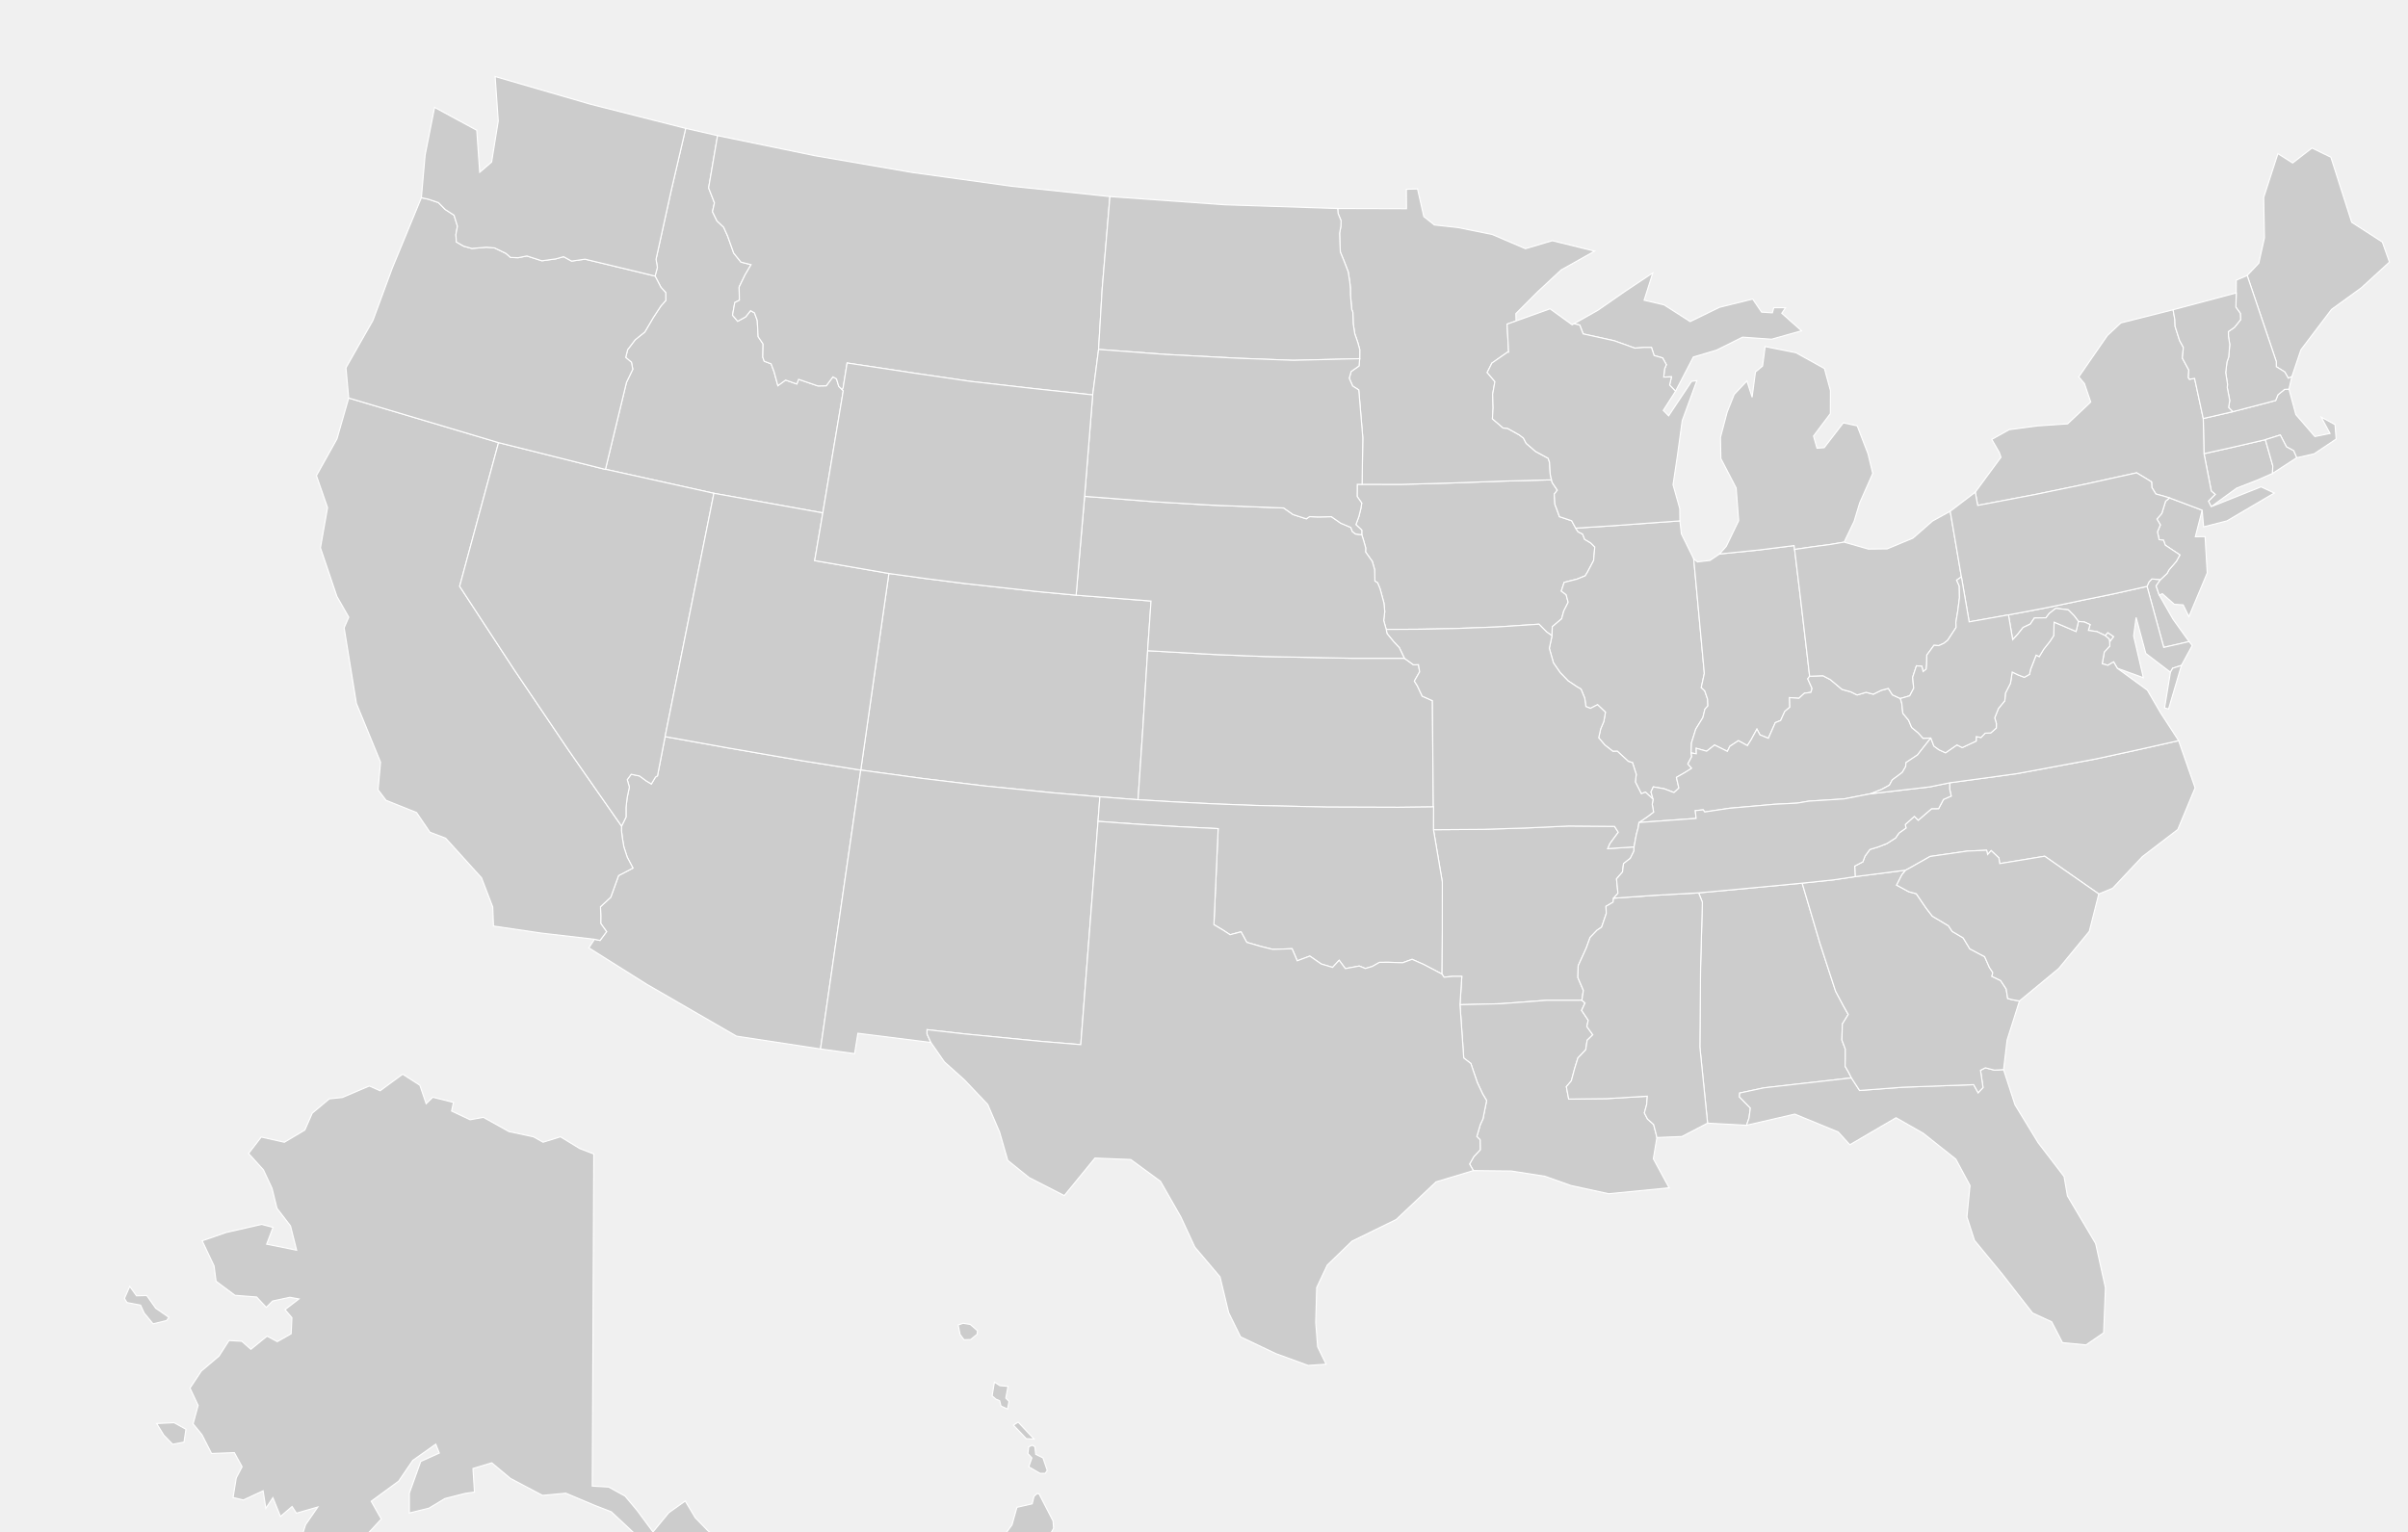
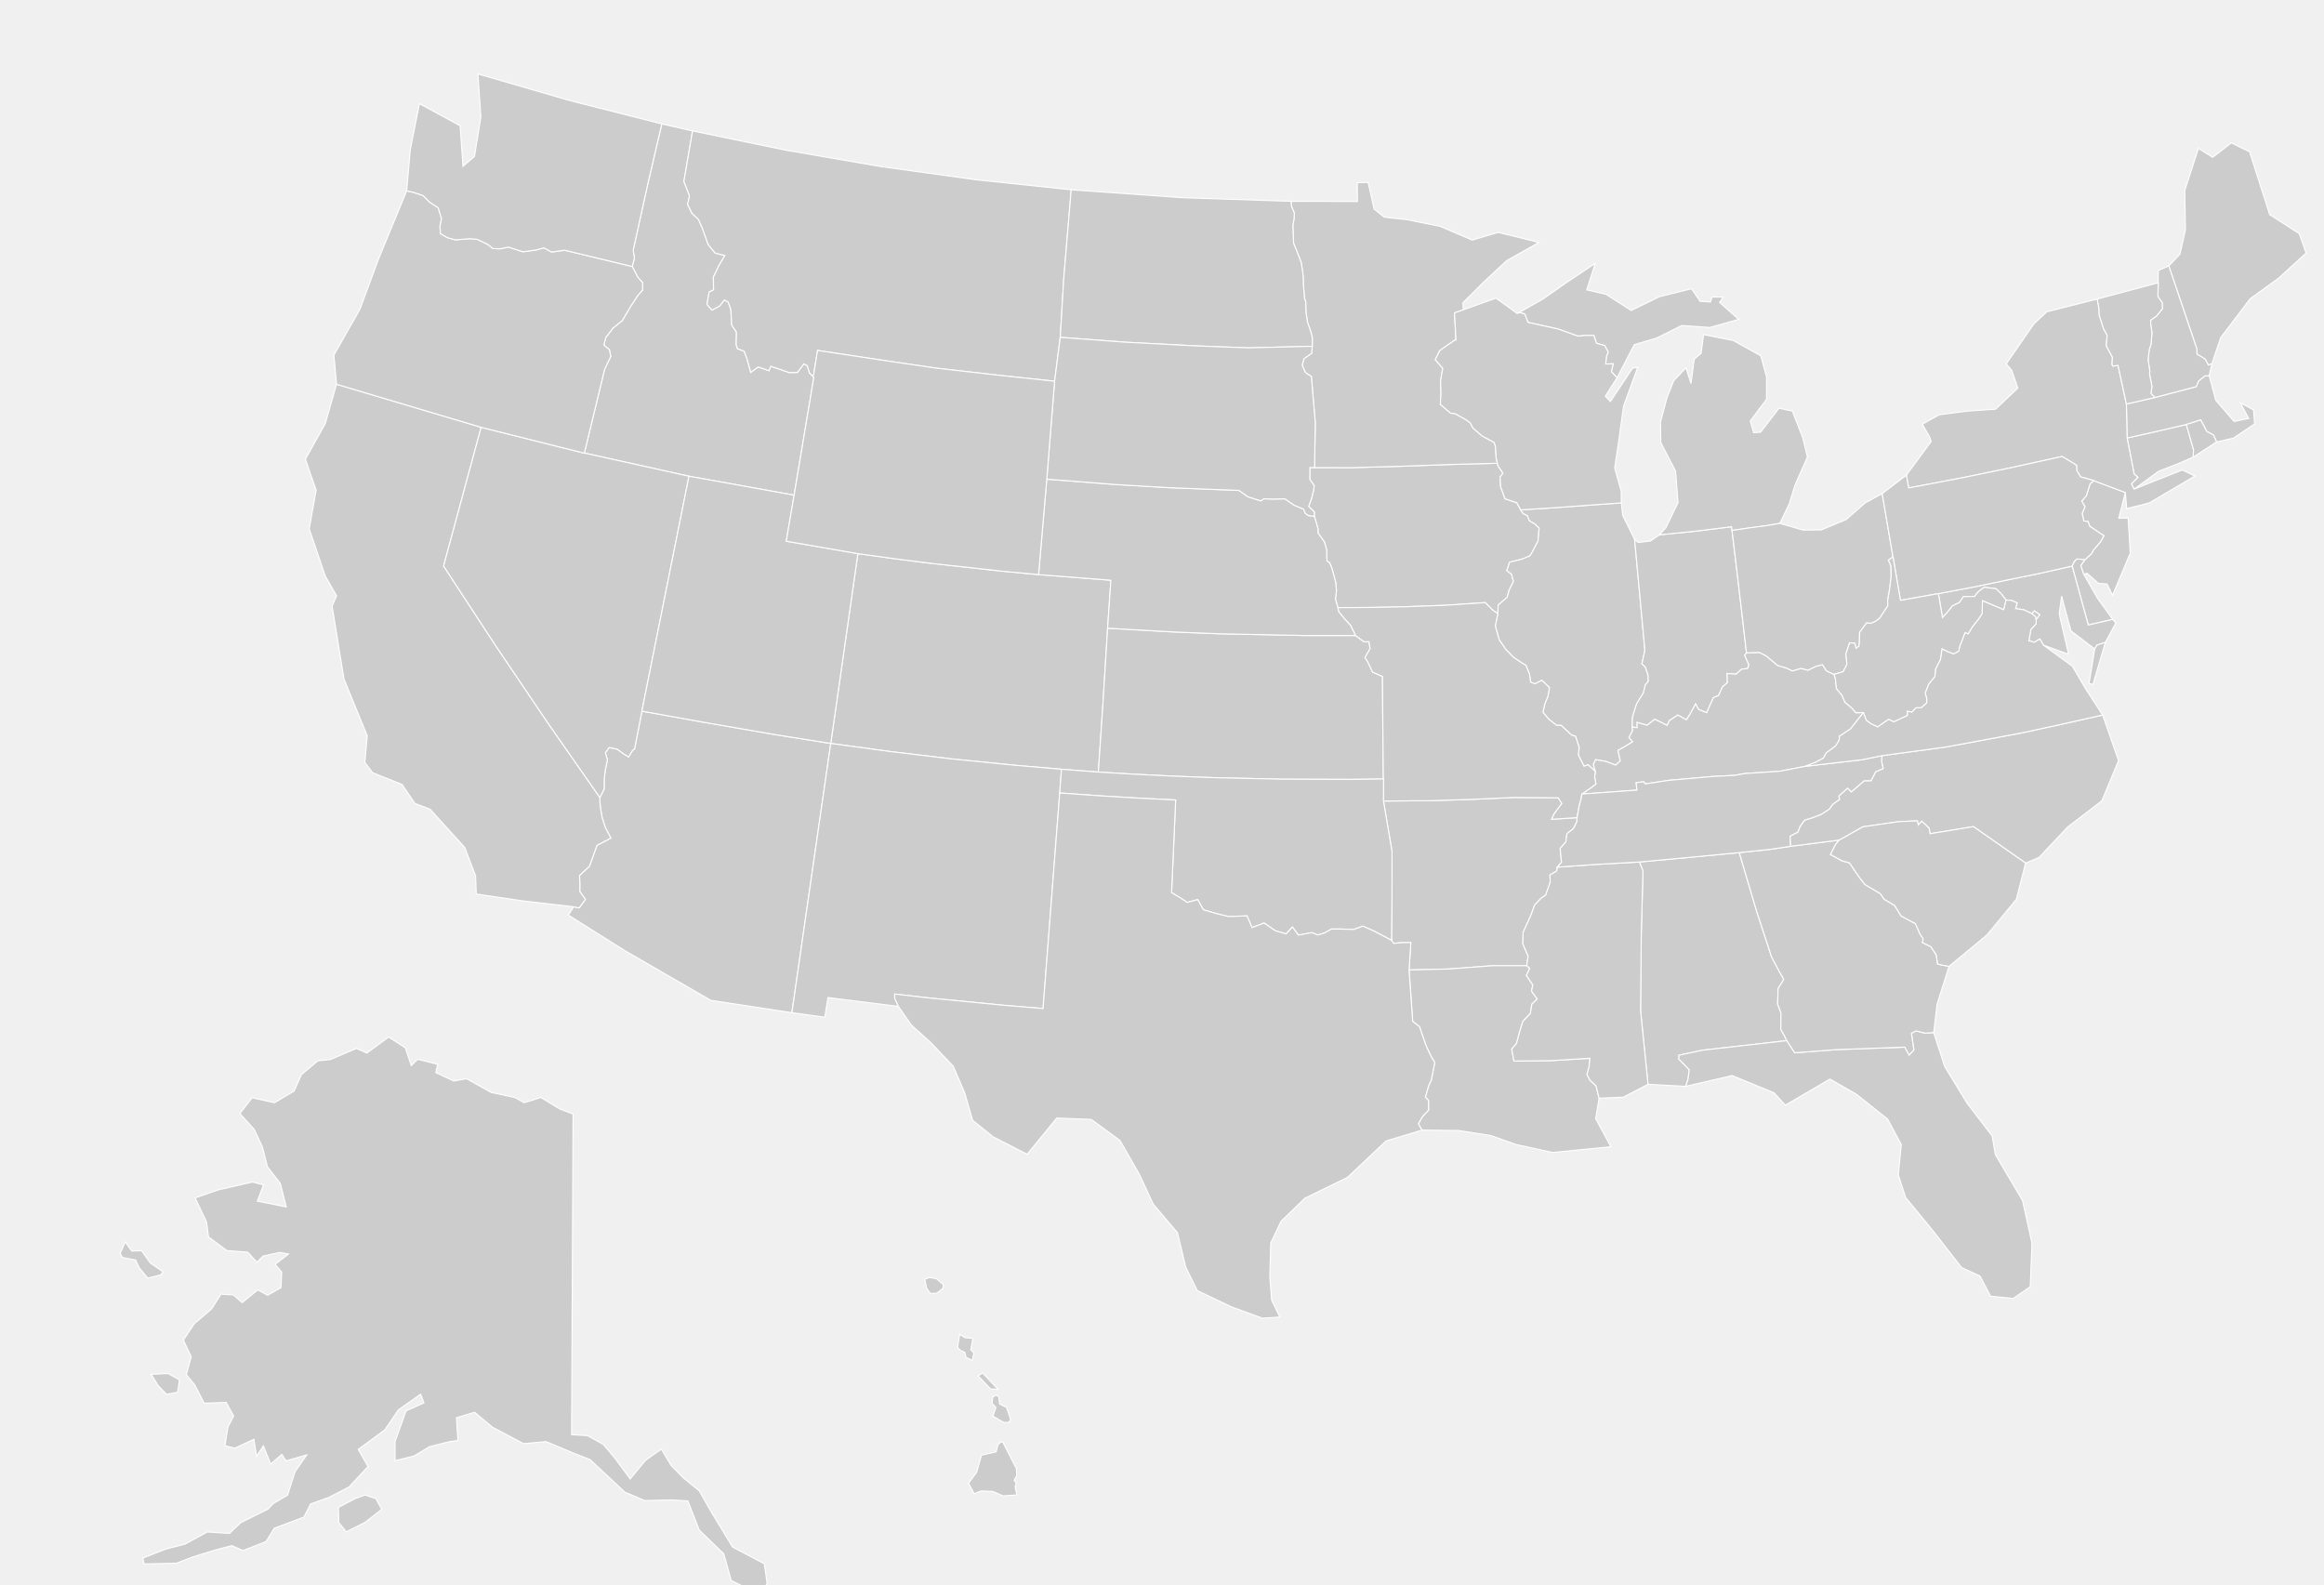
- <svg xmlns="http://www.w3.org/2000/svg" version="1.1" viewBox="0 0 1100 700">
+ <svg xmlns="http://www.w3.org/2000/svg" version="1.1" viewBox="0 0 1100 750">
  <defs>
    <style type="text/css">
			.land
			{
				fill: #CCCCCC;
				fill-opacity: 1;
				stroke:white;
				stroke-opacity: 1;
				stroke-width:0.5;
			}
		</style>
  </defs>
  <g>
    <path id="US-AK" title="Alaska" class="land" d="M191.8,495.91l2.87,8.43l3.02,-2.96l9.45,2.36l-0.85,3.93l8.45,3.99l6.07,-1.1l11.73,6.53l11.14,2.37l4.41,2.47l7.93,-2.48l8.81,5.39l6.42,2.46l0,0l-0.29,61.92l-0.41,89.84l7.5,0.44l7.5,4.15l5.52,6.58l7.22,9.78l7.24,-8.8l7.5,-5.33l4.57,7.63l5.67,5.86l7.72,6.27l5.88,10.36l9.87,16.24l15.03,7.91l1.32,9.26l-3.88,7.62l-5.24,-5.02l-7.87,-3.96l-3.56,-12.68l-11.56,-11.14l-5.39,-13.83l-7.71,-0.46l-12.67,0.3l-9.46,-4l-16.5,-15.44l-7.41,-2.87l-13.37,-5.62l-10.64,1l-14.65,-7.75l-8.54,-7.13l-8.59,2.6l0.69,10.76l-4.31,0.62l-9.17,2.34l-7.32,4.4l-8.95,2.21v-9.05l5.22,-14.52l8.47,-3.82l-1.62,-4.08l-10.5,7.43l-6.45,9.48L169.57,686l4.61,8.12l-8.97,9.68l-9.49,4.89l-8.73,3.17l-3.13,6.19l-14.01,5.24l-3.92,6.35l-10.87,4.25l-5.39,-2.33l-8.57,2.31l-9.52,2.92l-8.06,3.09l-15.29,0.34l-0.64,-2.74l10.79,-4.25l9.15,-2.37l10.61,-5.76l10.46,0.68l5.31,-5.08l12.97,-6.42l2.37,-2.58l6.88,-4.06l3.48,-10.97l5.58,-8.06l-9.78,2.83l-1.99,-3.05l-5.29,4.55l-3.47,-8.58l-3.22,4.87l-1.26,-8.01l-9,4.19l-4.71,-1.12l1.45,-8.95l2.67,-5.11l-3.54,-6.46l-10.41,0.39l-4.4,-8.61l-4.04,-4.93l2.31,-8.42l-3.72,-7.91l5.2,-7.81l8.05,-6.82l4.58,-7.12l5.87,0.36l4.11,3.66l7.39,-6.02l4.68,2.52l6.33,-3.59l0.34,-7.37l-3.13,-3.67l6.35,-4.88l-4.14,-0.76l-7.89,1.7l-2.89,2.92l-4.41,-4.75l-9.88,-0.77l-8.65,-6.44l-0.92,-7.01l-5.42,-11.46l10.92,-3.79l16.26,-3.71l5.19,1.37l-2.92,7.67l13.69,2.75l-2.8,-11.1l-6.17,-8.03l-2.27,-9.16l-3.95,-8.45l-6.76,-7.45l5.78,-7.51l10.57,2.37l9.34,-5.56l3.41,-7.73l7.78,-6.53l5.97,-0.64l12.31,-5.24l4.93,2.18l10.31,-7.58L191.8,495.91zM59.27,587.82l3.09,4.29l4.68,-0.11l4.08,5.78l6.04,4.18l-1.08,1.46l-6.17,1.5l-4.07,-4.97l-1.64,-3.58l-6.21,-1.19l-1.13,-1.88L59.27,587.82zM84.05,658.96l-5.19,0.99l-4.04,-4.16l-3.25,-5.32l7.96,-0.37l5.42,3L84.05,658.96zM172.79,720.54l-8.89,4.49l-3.56,-4.44l-0.17,-7.13l8.04,-4.19l4.56,-1.67l5.13,1.72l2.78,5.07L172.79,720.54z" />
    <path id="US-AL" title="Alabama" class="land" d="M823.25,403.55L831.37,431.02L838.53,452.95L842.13,459.7L844.3,463.54L841.61,467.9L841.4,475.24L842.96,479.38L842.96,483.45L842.88,487.23L844.46,489.98L845.75,492.54L805.82,497.08L794.73,499.45L794.58,501.21L799.58,506.33L798.97,510.92L797.83,514.18L780.04,513.21L776.52,478.48L776.84,441.91L777.66,412.26L775.95,407.99L799.35,405.82z" />
    <path id="US-AR" title="Arkansas" class="land" d="M746.45,386.99L746.39,388.88L744.74,392.2L741.65,394.62L741.19,398.42L738.45,401.59L739.1,408.17L737.11,410.42L736.87,412.24L733.64,414.14L733.77,417.43L731.63,423.65L729.53,425.07L726.38,428.35L724.64,433.14L720.94,441.29L720.79,446.7L723.3,452.55L722.62,457.07L706.39,457.09L685.47,458.65L666.94,459.1L667.77,446.16L663.36,446.16L659.67,446.53L658.64,445.06L658.85,425.16L658.87,403.06L654.82,379.13L677.08,378.97L697.32,378.33L716.63,377.44L737.54,377.61L739.25,380.31L737.34,382.88L735.44,385.46L734.45,387.78z" />
    <path id="US-AZ" title="Arizona" class="land" d="M393.21,351.89L374.82,479.32L336.43,473.46L295.45,449.76L268.97,433.11L271.6,429.19L274.1,429.74L277.1,425.71L274.42,421.95L274.45,418.47L274.3,414.34L279,409.98L282.58,400.09L289.13,396.66L286.51,391.67L284.99,386.99L284.28,382.78L283.9,379.56L283.94,377.49L285.97,373.36L285.98,368.82L286.5,364.43L287.5,359.65L286.52,356.27L288.33,353.79L292.12,354.57L295.26,356.86L297.54,358.24L299.42,355.09L300.35,354.51L303.82,336.59L332.7,341.78L367.14,347.74z" />
    <path id="US-CA" title="California" class="land" d="M227.74,202.25L209.97,267.9L234.88,306L259.69,342.73L283.94,377.49L283.9,379.56L284.28,382.78L284.99,386.99L286.51,391.67L289.13,396.66L282.58,400.09L279,409.98L274.3,414.34L274.45,418.47L274.42,421.95L277.1,425.71L274.1,429.74L271.6,429.19L247.2,426.36L225.43,423.15L225.09,414.45L219.96,401.1L203.57,383L196.4,380.28L190.28,371.27L176.35,365.7L172.7,360.88L173.84,348.28L162.81,321.41L157.2,286.87L159.32,282.02L153.91,272.55L146.38,250.33L149.63,231.97L144.55,217.34L153.92,200.58L159.29,181.87z" />
    <path id="US-CO" title="Colorado" class="land" d="M524.26,297.34L522.11,332.21L519.88,365.43L502.43,364.1L480.73,362.25L449.96,359.16L421.42,355.72L393.21,351.89L406.05,262.04L423.12,264.4L440.2,266.58L474.43,270.36L491.58,271.97L525.81,274.63L524.3,296.61z" />
    <path id="US-CT" title="Connecticut" class="land" d="M1034.84,200.91L1038.24,212.85L1038.11,216.33L1031.11,219.4L1021.77,223.02L1010.11,231.52L1008.84,228.98L1011.92,225.92L1010.14,224.38L1006.81,207.31L1019.47,204.48z" />
    <path id="US-DC" title="Washington, DC" class="land" d="M963.72,293.35L963.53,292.03L961.68,290.43L962.86,289.07L965.55,290.9z" />
    <path id="US-DE" title="Delaware" class="land" d="M986.93,264.85L984.93,267.74L986.35,271.89L992.67,282.97L1000,293.17L988.42,295.83L980.78,267.93L981.69,265.89L983,264.55z" />
    <path id="US-FL" title="Florida" class="land" d="M915.25,488.75L920.47,504.83L931.05,522.16L942.9,537.63L944.43,546.48L957.31,568.23L961.78,588.44L960.97,609.01L952.91,614.56L942.16,613.5L937.22,603.98L928.48,599.97L914.49,581.98L901.97,566.79L898.51,556.09L899.92,541.71L893.44,529.65L878.58,517.85L866.13,510.74L845.03,523.09L839.71,517.25L819.88,509.08L797.83,514.18L798.97,510.92L799.58,506.33L794.58,501.21L794.73,499.45L805.82,497.08L845.75,492.54L849.47,498.29L869.32,496.79L901.59,495.62L903.65,499.35L905.87,496.93L904.7,489.07L906.93,487.93L911.06,488.99z" />
    <path id="US-GA" title="Georgia" class="land" d="M870.54,397.61L868.77,399.77L866.4,404.45L871.95,407.48L875.38,408.38L879.89,414.99L882.71,418.65L890.05,423L891.77,425.6L896.8,428.57L899.84,433.58L906.61,437.16L908.79,442.08L910.32,444.39L909.93,446.15L913.88,448.03L916.46,451.94L917.13,456.23L919.03,456.77L922.51,457.38L916.86,475.27L915.25,488.75L911.06,488.99L906.93,487.93L904.7,489.07L905.87,496.93L903.65,499.35L901.59,495.62L869.32,496.79L849.47,498.29L845.75,492.54L844.46,489.98L842.88,487.23L842.96,483.45L842.96,479.38L841.4,475.24L841.61,467.9L844.3,463.54L842.13,459.7L838.53,452.95L831.37,431.02L823.25,403.55L837.59,402.05L847.46,400.57z" />
    <path id="US-HI" title="Hawaii" class="land" d="M443.39,612.09l-3.04,0.1l-1.75,-2.38l-0.9,-4.35l2.24,-0.78l3.28,0.52l3.31,2.87l-0.17,1.63L443.39,612.09zM460.92,640.38l-0.66,3.48l-2.99,-1.37l-0.62,-2.43l-1.04,-0.48l-0.48,-0.1l-1.92,-1.63l1.05,-6.3l2.46,1.6l3.75,0.34l-1,5.34L460.92,640.38zM472.36,657.57l-3.54,-0.18l-5.86,-6.16l2.14,-1.41L472.36,657.57zM472.75,661.08l0.38,3.47l3.3,1.61l1.96,5.74l-0.91,1.33l-2.35,0.03l-5.18,-3l1.42,-4.08l-1.82,-1.98l0.38,-3.08l1.6,-0.74L472.75,661.08zM464.41,705.67l-3.3,1.32l-2.68,-4.91l3.87,-5.3l2.25,-8.02l6.97,-1.6l0.83,-3.42l1.47,-1.3l0.87,0.25l6.34,12.29l0.27,3.33l-1.3,2.37l1.01,1.2l-0.53,1.9l0.83,3.79l-6.57,0.44l-4.82,-2.11L464.41,705.67z" />
    <path id="US-IA" title="Iowa" class="land" d="M708.74,219.26L709.04,220.49L711.39,223.98L710,225.78L710.31,230.55L711.1,232.54L712.37,236.09L717.96,237.96L719.79,241.33L720.87,243L722.93,244.04L723.88,246.44L726.64,248.09L728.51,249.94L727.99,256.09L725.17,261.42L724.13,263.12L720.32,264.66L714.53,266.11L713.21,270.09L715.43,271.74L716.35,275.21L714.32,279.26L713.36,282.76L709.11,286.36L708.97,290.51L706.51,288.74L703.03,285.22L684.16,286.48L664.27,287.22L648.77,287.52L633.24,287.62L632.09,283.51L632.57,279.45L632.19,275.54L630.42,268.99L629.29,266.28L628.06,265.54L627.94,260.29L626.88,256.53L623.81,252.24L623.86,250.36L622.8,246.61L622.06,244.34L622.09,242.26L619.39,239.72L620.76,236L621.65,232.36L622.06,229.89L619.95,226.86L620.01,221.31L622.21,221.31L640.32,221.33L662.83,220.7L687.01,219.83z" />
    <path id="US-ID" title="Idaho" class="land" d="M384.7,178.06L385.21,178.56L375.87,234.37L326.11,225.41L276.58,214.43L286.18,174.71L289.06,168.74L288.45,165.54L285.82,163.34L286.7,159.8L290.12,155.29L294.56,151.7L298.48,145.04L301.92,139.8L304.17,137.26L304.11,133.69L301.91,131.28L299.24,126.14L300.3,122.21L299.68,118.48L306.56,87.28L313.23,58.66L327.79,61.98L323.71,85.85L326.37,92.69L325.47,96.73L327.51,100.93L330.57,103.82L332.38,107.84L335.18,115.68L338.48,119.77L343.09,120.94L340.37,125.56L337.65,131.15L337.77,137.18L335.65,138.25L334.63,144.02L336.98,146.81L340.63,144.78L342.87,141.95L344.65,142.95L345.92,146.4L346.33,153.84L348.59,157.19L348.46,163.24L349.11,165.06L352.25,166.24L353.6,169.87L355.34,176.23L358.88,173.67L363.99,175.46L364.82,173.33L373.63,176.35L377.44,176.27L380.5,172.2L382.13,173.11L383.16,176.53z" />
    <path id="US-IL" title="Illinois" class="land" d="M767.4,237.97L767.4,238.03L768.06,243.91L773.71,255.38L773.71,255.38L773.71,255.38L776.14,281.56L778.56,307.71L777.15,314.18L778.75,315.7L780.04,319.47L780.19,322.52L778.83,324.03L777.89,327.89L774.65,333.15L772.69,339.44L772.52,344.06L772.79,345.73L771.03,349.05L772.75,351.05L769.73,352.97L765.81,355.21L766.92,360.09L764.7,362.15L760.16,360.41L755.25,359.56L754.19,361.85L755.15,365.22L751.67,361.95L749.76,362.68L747.04,357.29L747.46,353.85L745.73,348.47L743.87,347.93L738.83,343.28L736.79,343.33L733.04,340.37L730.3,337.13L731.2,333.08L732.64,329.68L733.38,325.44L729.78,322.01L726.52,323.68L724.45,322.85L723.94,319.08L722.22,314.86L720.54,313.92L716.32,311.1L712.77,307.43L709.63,302.92L707.74,296.22L708.97,290.51L709.11,286.36L713.36,282.76L714.32,279.26L716.35,275.21L715.43,271.74L713.21,270.09L714.53,266.11L720.32,264.66L724.13,263.12L725.17,261.42L727.99,256.09L728.51,249.94L726.64,248.09L723.88,246.44L722.93,244.04L720.87,243L719.79,241.33L736.92,240.23L754.43,238.94L767.35,238.03L767.34,237.97z" />
    <path id="US-IN" title="Indiana" class="land" d="M819.8,251.07L822.26,271.46L824.84,293.39L826.66,309L825.79,310.19L827.78,314.61L827.23,316.37L824.27,316.77L821.75,319.09L817.48,318.77L817.61,323.14L815.31,325.08L813.42,329.22L810.98,330.21L807.81,337.35L803.98,335.81L802.57,333.17L799.94,337.99L798.22,340.71L794.11,338.45L790.21,341.01L789.07,343.34L783.23,340.43L779.62,343.26L774.85,341.93L774.89,344.44L772.52,344.06L772.69,339.44L774.65,333.15L777.89,327.89L778.83,324.03L780.19,322.52L780.04,319.47L778.75,315.7L777.15,314.18L778.56,307.71L776.14,281.56L773.71,255.38L773.71,255.38L775.41,256.76L781.16,256.08L785.48,253.14L785.48,253.14L803.69,251.3L819.57,249.31z" />
    <path id="US-KS" title="Kansas" class="land" d="M654.77,368.71L638.81,368.9L606.07,368.79L573.32,368.04L555.14,367.35L536.98,366.45L519.88,365.43L522.11,332.21L524.26,297.34L524.29,297.34L554.73,299.07L577.39,299.98L617.51,300.79L641.53,300.79L645.7,303.78L647.97,303.71L648.51,306.99L646.09,311.22L647.45,313.36L649.68,318.1L654.35,320.18L654.53,344.47z" />
    <path id="US-KY" title="Kentucky" class="land" d="M868.09,319.18L868.74,321.26L869.24,325.93L871.88,329.12L873.25,332.39L876.29,334.91L878.49,337.35L882.03,337.23L875.89,345L870.68,348.46L870.51,350.34L868.95,352.99L864.4,356.38L863.09,358.79L859.56,360.71L854.51,362.7L842.33,365.07L826.21,366.09L821.02,366.98L810.52,367.52L799.86,368.47L790.05,369.33L778.72,371.03L778.04,370.05L774.43,370.42L774.8,373.97L748.7,375.84L752.62,373.16L755.37,371.06L754.75,367.53L755.15,365.22L754.19,361.85L755.25,359.56L760.16,360.41L764.7,362.15L766.92,360.09L765.81,355.21L769.73,352.97L772.75,351.05L771.03,349.05L772.79,345.73L772.52,344.06L774.89,344.44L774.85,341.93L779.62,343.26L783.23,340.43L789.07,343.34L790.21,341.01L794.11,338.45L798.22,340.71L799.94,337.99L802.57,333.17L803.98,335.81L807.81,337.35L810.98,330.21L813.42,329.22L815.31,325.08L817.61,323.14L817.48,318.77L821.75,319.09L824.27,316.77L827.23,316.37L827.78,314.61L825.79,310.19L826.66,309L832.73,308.77L836.11,310.54L841.45,315.01L845.39,316.1L848.35,317.55L852.46,316.35L855.74,317.21L859.34,315.44L862.62,314.57L864.48,317.51z" />
    <path id="US-LA" title="Louisiana" class="land" d="M722.62,457.07L724.06,458.3L722.49,461.68L725.53,466.21L724.89,469.07L727.6,472.85L725.04,475.33L724.38,479.68L720.81,483.43L719.3,488.3L717.8,493.89L715.53,496.56L716.6,502.22L733.98,502.02L752.51,500.89L752.21,504.72L751.16,508.55L752.61,511.35L755.39,513.82L756.36,517.55L756.89,519.79L755.26,529.47L762.48,542.76L734.86,545.47L717.53,541.69L705.74,537.49L690.4,535.09L673.04,534.9L671.32,531.91L673.27,528.5L676.18,525.4L676.12,520.83L674.63,519.34L676.22,513.83L677.42,511.32L679.1,502.91L677.27,499.84L674.87,494.7L673.07,489.45L671.9,485.95L668.65,483.45L666.94,459.1L685.47,458.65L706.39,457.09z" />
    <path id="US-MA" title="Massachusetts" class="land" d="M1045.63,177.8L1048.77,189.44L1057.46,199.48L1064.38,198.06L1060.35,190.6L1066.65,194.01L1067.17,200.62L1057.15,207.36L1049.14,209.17L1047.75,205.96L1044.47,204.17L1041.66,198.77L1034.84,200.91L1019.47,204.48L1006.81,207.31L1006.47,191.24L1019.95,188.12L1039.54,183L1040.61,180.37L1043.61,177.93z" />
    <path id="US-MD" title="Maryland" class="land" d="M980.78,267.93L988.42,295.83L1000,293.17L1001.44,294.94L996.49,304.07L992.51,305.34L991.48,307.17L980.22,298.59L975.8,282.14L974.67,290.56L979.11,309.68L967.2,305.35L965.52,302.45L962.88,304.01L960.31,303.28L961.26,297.92L963.79,295.21L963.72,293.35L965.55,290.9L962.86,289.07L961.68,290.43L957.94,288.63L954.01,288.05L954.78,285.4L952.15,284.2L949.46,283.97L947.53,281.41L944.79,278.66L939.12,277.96L936.14,280.29L934.58,282.31L929.32,282.4L927.46,285.17L924.2,286.7L921.71,289.82L919.42,292.31L917.49,280.96L933.46,277.97L938.9,276.86L951.06,274.31L965.73,271.32z" />
    <path id="US-ME" title="Maine" class="land" d="M1046.95,172.11L1045.32,172.81L1043.71,169.97L1039.84,167.56L1039.83,165.23L1026.54,125.88L1031.85,120.24L1034.43,108.68L1034.08,90.22L1040.58,70.21L1047.3,74.47L1056.14,67.64L1064.77,71.84L1074.29,101.57L1088.28,110.6L1091.52,119.75L1078.66,131.52L1065.07,141.37L1051.08,159.84z" />
    <path id="US-MI" title="Michigan" class="land" d="M810.31,140.6L810.31,140.6l5.32,0.03l0,0l-1.7,2.51l9.03,8.01L809.3,155l-0.54,-0.04l-12.74,-0.9l-11.87,5.92l-10.61,3.16l-8.01,15.38l-0.43,-0.12l-0.01,0.04l-2.39,-2.49l0.85,-3.77l-3.55,0.12l0.4,-3.76l0.81,-1.92l-1.7,-3.07l-3.89,-1.11l-1.2,-3.67l-3.12,-0.03l-4.49,0.34l-9.47,-3.39l-14.14,-3.12l-1.54,-4.03l-2.52,-0.59l-0.02,-0.07l-0.95,0.53l-0.15,-0.11l0.14,0.1l11.76,-6.62l12,-8.35l13.09,-8.73l-3.95,12.49l9.13,2.13l11.89,7.63l13.42,-6.53l15.16,-3.76l4.06,5.97l4.91,0.32L810.31,140.6zM855.86,215.95L855.86,215.95l-0.37,0.36l-5.98,13.52l-2.54,8.4h0l-4.54,9.49l0,0l-6.33,1.07l-7.68,1.01l-8.62,1.26l-0.23,-1.76l-15.88,1.99l-18.21,1.84v0l0,0l3.1,-3.48l5.66,-11.73l-1.15,-14.96l-6.97,-13.41l-0.19,-9.69l3.06,-11.57l3.2,-8.06l5.82,-6.16l2.38,7.43l1.52,-11.52l3.25,-2.73l1.18,-8.89l14.08,2.82l13,7.22l2.75,10.08l-0.03,10.5l-7.71,10.26l1.6,5.57l3.28,-0.25l8.73,-11.34l6.35,1.38l4.89,12.62l2.21,9.1L855.86,215.95z" />
    <path id="US-MN" title="Minnesota" class="land" d="M728.42,114.75L728.41,114.76L713.15,123.35L702.62,133.13L692.46,143.3L692.56,146.66L688.46,148.11L689.15,160.93L688.65,160.93L684.81,163.61L681.49,165.93L679.36,170.21L682.88,174.37L681.86,180.15L682.07,186.34L681.75,191.37L686.66,195.58L688.61,195.71L694.02,198.73L695.92,200.19L697.18,202.59L701.49,206.31L707.21,209.4L707.84,211.25L708.17,216.72L708.74,219.26L687.01,219.83L662.83,220.7L640.32,221.33L622.21,221.31L622.54,200.03L620.69,178.18L617.89,176.38L616.33,172.84L617.22,169.75L620.82,167.22L621.12,163.9L621.15,159.74L620.18,156.26L618.88,152.54L618.15,147.88L618,142.66L617.48,141.4L616.9,134.67L616.87,131.58L616.59,128.83L615.86,124.17L614.03,119.43L612.29,115.2L612.08,111.02L611.94,106.51L612.5,103.57L612.63,100.89L611.25,97.55L611.06,95.28L642.49,95.37L642.44,86.5L647.55,86.32L650.41,98.96L655.22,102.79L665.92,103.97L681.65,107.14L696.84,113.64L709.12,109.99L728.41,114.75z" />
    <path id="US-MO" title="Missouri" class="land" d="M708.97,290.51L707.74,296.22L709.63,302.92L712.77,307.43L716.32,311.1L720.54,313.92L722.22,314.86L723.94,319.08L724.45,322.85L726.52,323.68L729.78,322.01L733.38,325.44L732.64,329.68L731.2,333.08L730.3,337.13L733.04,340.37L736.79,343.33L738.83,343.28L743.87,347.93L745.73,348.47L747.46,353.85L747.04,357.29L749.76,362.68L751.67,361.95L755.15,365.22L754.75,367.53L755.37,371.06L752.62,373.16L748.7,375.84L748.38,378.06L747.49,381.37L746.45,386.99L734.45,387.78L735.44,385.46L737.34,382.88L739.25,380.31L737.54,377.61L716.63,377.44L697.32,378.33L677.08,378.97L654.82,379.13L654.86,368.71L654.77,368.71L654.53,344.47L654.35,320.18L649.68,318.1L647.45,313.36L646.09,311.22L648.51,306.99L647.97,303.71L645.7,303.78L641.53,300.79L639.23,295.96L636.52,293.07L633.59,289.49L633.24,287.62L648.77,287.52L664.27,287.22L684.16,286.48L703.03,285.22L706.51,288.74z" />
    <path id="US-MS" title="Mississippi" class="land" d="M775.95,407.99L777.66,412.26L776.84,441.91L776.52,478.48L780.04,513.21L768.32,519.32L756.89,519.79L756.36,517.55L755.39,513.82L752.61,511.35L751.16,508.55L752.21,504.72L752.51,500.89L733.98,502.02L716.6,502.22L715.53,496.56L717.8,493.89L719.3,488.3L720.81,483.43L724.38,479.68L725.04,475.33L727.6,472.85L724.89,469.07L725.53,466.21L722.49,461.68L724.06,458.3L722.62,457.07L723.3,452.55L720.79,446.7L720.94,441.29L724.64,433.14L726.38,428.35L729.53,425.07L731.63,423.65L733.77,417.43L733.64,414.14L736.87,412.24L737.11,410.42L755.47,409.14z" />
    <path id="US-MT" title="Montana" class="land" d="M501.84,159.67L499.16,180.45L472.33,177.57L443.38,174.28L418.47,170.63L386.97,165.87L385.13,177.31L384.7,178.06L383.16,176.53L382.13,173.11L380.5,172.2L377.44,176.27L373.63,176.35L364.82,173.33L363.99,175.46L358.88,173.67L355.34,176.23L353.6,169.87L352.25,166.24L349.11,165.06L348.46,163.24L348.59,157.19L346.33,153.84L345.92,146.4L344.65,142.95L342.87,141.95L340.63,144.78L336.98,146.81L334.63,144.02L335.65,138.25L337.77,137.18L337.65,131.15L340.37,125.56L343.09,120.94L338.48,119.77L335.18,115.68L332.38,107.84L330.57,103.82L327.51,100.93L325.47,96.73L326.37,92.69L323.71,85.85L327.79,61.98L372.22,71.15L416.94,78.85L461.89,85.08L507.02,89.83L503.5,131.88z" />
    <path id="US-NC" title="North Carolina" class="land" d="M995.21,338.43L1002.75,360L994.84,379.03L978.65,391.44L965.08,405.88L958.75,408.49L934.04,391.25L913.5,394.62L913.11,392L909.59,388.69L907.98,390.48L907.51,388.53L898.72,388.9L881.69,391.36L872.29,396.68L870.54,397.61L847.46,400.57L847.25,395.75L850.98,393.82L851.93,391.24L854.18,388.16L857.83,387.06L862.01,385.43L865.93,382.9L867.46,380.66L870.69,378.36L870.36,376.75L874.51,373.03L876.28,374.79L882.37,369.54L885.58,369.5L887.79,365.3L891.33,363.75L890.63,360.58L890.64,357.69L921.25,353.54L957.11,346.86L976.05,342.75z" />
    <path id="US-ND" title="North Dakota" class="land" d="M611.06,95.28L611.25,97.55L612.63,100.89L612.5,103.57L611.94,106.51L612.08,111.02L612.29,115.2L614.03,119.43L615.86,124.17L616.59,128.83L616.87,131.58L616.9,134.67L617.48,141.4L618,142.66L618.15,147.88L618.88,152.54L620.18,156.26L621.15,159.74L621.12,163.9L590.77,164.65L564.87,163.67L532.22,161.94L501.84,159.67L503.5,131.88L507.02,89.83L559.45,93.57z" />
    <path id="US-NE" title="Nebraska" class="land" d="M622.06,244.34L622.8,246.61L623.86,250.36L623.81,252.24L626.88,256.53L627.94,260.29L628.06,265.54L629.29,266.28L630.42,268.99L632.19,275.54L632.57,279.45L632.09,283.51L633.24,287.62L633.59,289.49L636.52,293.07L639.23,295.96L641.53,300.79L617.51,300.79L577.39,299.98L554.73,299.07L524.29,297.34L524.26,297.34L524.3,296.61L525.81,274.63L491.58,271.97L495.46,226.79L527.96,229.32L552.96,230.8L586.41,232.12L590.65,235.11L596.76,237.07L598.22,236.06L602.2,236.22L608.18,236.09L612.47,239.07L617.05,241.01L617.8,242.91L619.24,244.01z" />
    <path id="US-NH" title="New Hampshire" class="land" d="M1046.95,172.11L1045.63,177.8L1043.61,177.93L1040.61,180.37L1039.54,183L1019.95,188.12L1018.05,186.18L1018.57,182.99L1017.43,177.12L1017.56,175.61L1016.72,170.27L1017.3,165.41L1018.09,163.14L1018.58,157.42L1017.99,153.78L1017.94,151.5L1020.7,149.61L1023.53,146.09L1023.4,143.19L1021.37,140.36L1021.55,133.87L1021.52,133.86L1021.57,128.01L1026.54,125.88L1039.83,165.23L1039.84,167.56L1043.71,169.97L1045.32,172.81z" />
    <path id="US-NJ" title="New Jersey" class="land" d="M1005.97,233.13L1002.85,245.27L1007.3,245.2L1008.29,261.79L999.91,281.76L997.29,276.39L993.25,276.13L987.8,271.3L986.35,271.89L984.93,267.74L986.93,264.85L989.95,262.02L990.85,260.36L994.19,256.49L995.8,253.57L989.13,249.11L988.29,246.84L986.3,246.58L985.55,243.01L986.88,239.85L985.31,237.18L987.53,234.61L989.28,228.98L991.08,227.52z" />
    <path id="US-NM" title="New Mexico" class="land" d="M502.43,364.1L501.59,375.32L497.01,434.63L493.71,477.35L475.73,475.87L440.89,472.47L423.5,470.51L423.48,472.47L425.23,476.34L391.9,472.15L390.39,481.45L374.82,479.32L393.21,351.89L421.42,355.72L449.96,359.16L480.73,362.25z" />
    <path id="US-NV" title="Nevada" class="land" d="M326.11,225.41L303.82,336.59L300.35,354.51L299.42,355.09L297.54,358.24L295.26,356.86L292.12,354.57L288.33,353.79L286.52,356.27L287.5,359.65L286.5,364.43L285.98,368.82L285.97,373.36L283.94,377.49L259.69,342.73L234.88,306L209.97,267.9L227.74,202.25L276.56,214.49L276.58,214.43z" />
    <path id="US-NY" title="New York" class="land" d="M1006.47,191.24L1006.81,207.31L1010.14,224.38L1011.92,225.92L1008.84,228.98L1010.11,231.52L1032.89,222.46L1038.92,225.29L1017.3,238.01L1006.63,240.74L1005.97,233.13L991.08,227.52L988.02,226.6L984.83,225.73L983,222.77L982.87,220.23L980.43,218.69L976.03,216.05L953.56,221.02L929.39,226.03L903.43,230.95L902.33,224.89L914.06,208.94L913.34,206.86L913.33,206.8L909.87,200.77L917.84,196.33L930.8,194.61L944.51,193.68L955.07,183.7L952.2,175.26L949.61,172.2L949.54,172.18L949.55,172.17L949.62,172.2L962.67,153.32L968.84,147.56L992.69,141.54L993.51,146.1L993.6,149.11L995.65,155.57L997.38,158.72L996.94,163.69L999.87,169.09L999.66,172.55L1000.17,173.31L1002.51,172.89z" />
    <path id="US-OH" title="Ohio" class="land" d="M895.99,263.59L893.82,265.11L895.03,267.83L895.11,273.12L894.33,279.24L893.47,284.35L893.57,286.7L889.71,292.59L887.88,294.01L885.64,295.02L883.46,294.86L880.19,299.33L880.12,303.48L879.92,305.75L878.5,306.88L877.89,304.42L875.44,304.24L873.72,309.48L874.2,314.49L872.38,317.95L868.09,319.18L864.48,317.51L862.62,314.57L859.34,315.44L855.74,317.21L852.46,316.35L848.35,317.55L845.39,316.1L841.45,315.01L836.11,310.54L832.73,308.77L826.66,309L824.84,293.39L822.26,271.46L819.8,251.07L828.42,249.81L836.1,248.8L842.43,247.72L842.43,247.72L842.43,247.73L853.5,250.9L862.09,250.8L873.84,245.91L882.78,238.09L890.88,233.62z" />
    <path id="US-OK" title="Oklahoma" class="land" d="M654.82,379.13L658.87,403.06L658.85,425.16L658.64,445.06L650.4,440.72L645.06,438.36L640.76,439.93L634.09,439.72L630.14,439.76L626.89,441.61L623.71,442.55L620.93,441.42L614.58,442.61L611.74,438.79L608.74,442.04L603.58,440.5L598.33,436.88L592.59,439.04L590.23,433.51L581.41,433.82L575.82,432.43L569.54,430.6L566.91,425.79L561.9,427.12L558.91,425.14L554.53,422.51L555.49,400.85L556.46,378.64L538.16,377.73L519.86,376.63L501.59,375.32L502.43,364.1L519.88,365.43L536.98,366.45L555.14,367.35L573.32,368.04L606.07,368.79L638.81,368.9L654.77,368.71L654.86,368.71z" />
    <path id="US-OR" title="Oregon" class="land" d="M299.24,126.14L301.91,131.28L304.11,133.69L304.17,137.26L301.92,139.8L298.48,145.04L294.56,151.7L290.12,155.29L286.7,159.8L285.82,163.34L288.45,165.54L289.06,168.74L286.18,174.71L276.58,214.43L276.56,214.49L227.74,202.25L159.29,181.87L158.03,168.07L170.35,146.42L179.28,122.31L192.49,90.34L195.72,91.03L200.31,92.59L203.38,95.72L207.41,98.33L208.97,103.37L208.26,107.16L208.47,110.57L211.77,112.47L215.57,113.53L222.2,112.96L225.89,113.27L231.12,115.79L233.22,117.63L236.67,117.76L240.68,116.96L247.56,119.17L253.95,118.28L257.44,117.29L261.12,119.3L267.26,118.43z" />
    <path id="US-PA" title="Pennsylvania" class="land" d="M991.08,227.52L989.28,228.98L987.53,234.61L985.31,237.18L986.88,239.85L985.55,243.01L986.3,246.58L988.29,246.84L989.13,249.11L995.8,253.57L994.19,256.49L990.85,260.36L989.95,262.02L986.93,264.85L983,264.55L981.69,265.89L980.78,267.93L965.73,271.32L951.06,274.31L938.9,276.86L933.46,277.97L917.49,280.96L899.53,284.16L895.99,263.59L890.88,233.62L890.88,233.62L902.3,224.93L902.33,224.89L903.43,230.95L929.39,226.03L953.56,221.02L976.03,216.05L980.43,218.69L982.87,220.23L983,222.77L984.83,225.73L988.02,226.6z" />
    <path id="US-RI" title="Rhode Island" class="land" d="M1049.14,209.17L1038.11,216.33L1038.24,212.85L1034.84,200.91L1041.66,198.77L1044.47,204.17L1047.75,205.96z" />
    <path id="US-SC" title="South Carolina" class="land" d="M958.75,408.49L954.4,425.6L940.47,442.52L922.51,457.38L919.03,456.77L917.13,456.23L916.46,451.94L913.88,448.03L909.93,446.15L910.32,444.39L908.79,442.08L906.61,437.16L899.84,433.58L896.8,428.57L891.77,425.6L890.05,423L882.71,418.65L879.89,414.99L875.38,408.38L871.95,407.48L866.4,404.45L868.77,399.77L870.54,397.61L872.29,396.68L881.69,391.36L898.72,388.9L907.51,388.53L907.98,390.48L909.59,388.69L913.11,392L913.5,394.62L934.04,391.25z" />
    <path id="US-SD" title="South Dakota" class="land" d="M622.21,221.31L620.01,221.31L619.95,226.86L622.06,229.89L621.65,232.36L620.76,236L619.39,239.72L622.09,242.26L622.06,244.34L619.24,244.01L617.8,242.91L617.05,241.01L612.47,239.07L608.18,236.09L602.2,236.22L598.22,236.06L596.76,237.07L590.65,235.11L586.41,232.12L552.96,230.8L527.96,229.32L495.46,226.79L499.16,180.45L501.84,159.67L532.22,161.94L564.87,163.67L590.77,164.65L621.12,163.9L620.82,167.22L617.22,169.75L616.33,172.84L617.89,176.38L620.69,178.18L622.54,200.03z" />
    <path id="US-TN" title="Tennessee" class="land" d="M854.51,362.7L881.54,359.56L890.64,357.69L890.63,360.58L891.33,363.75L887.79,365.3L885.58,369.5L882.37,369.54L876.28,374.79L874.51,373.03L870.36,376.75L870.69,378.36L867.46,380.66L865.93,382.9L862.01,385.43L857.83,387.06L854.18,388.16L851.93,391.24L850.98,393.82L847.25,395.75L847.46,400.57L837.59,402.05L823.25,403.55L799.35,405.82L775.95,407.99L755.47,409.14L737.11,410.42L739.1,408.17L738.45,401.59L741.19,398.42L741.65,394.62L744.74,392.2L746.39,388.88L746.45,386.99L747.49,381.37L748.38,378.06L748.7,375.84L774.8,373.97L774.43,370.42L778.04,370.05L778.72,371.03L790.05,369.33L799.86,368.47L810.52,367.52L821.02,366.98L826.21,366.09L842.33,365.07z" />
    <path id="US-TX" title="Texas" class="land" d="M658.64,445.06L659.67,446.53L663.36,446.16L667.77,446.16L666.94,459.1L668.65,483.45L671.9,485.95L673.07,489.45L674.87,494.7L677.27,499.84L679.1,502.91L677.42,511.32L676.22,513.83L674.63,519.34L676.12,520.83L676.18,525.4L673.27,528.5L671.32,531.91L673.04,534.9L656.02,540.04L637.82,557.24L617.61,567.14L606.35,578.03L601.48,588.34L601.04,604.28L601.91,615.41L605.78,623.36L597.58,623.93L582.8,618.52L566.71,610.86L561.26,599.79L557.33,583.46L545.79,569.82L539.4,556.02L530.11,539.78L516.53,529.83L500.18,529.18L486.19,546.32L470.08,538.07L460.36,530.23L456.6,517.21L451.21,504.67L440.58,493.46L431.39,485.2L425.23,476.34L423.48,472.47L423.5,470.51L440.89,472.47L475.73,475.87L493.71,477.35L497.01,434.63L501.59,375.32L519.86,376.63L538.16,377.73L556.46,378.64L555.49,400.85L554.53,422.51L558.91,425.14L561.9,427.12L566.91,425.79L569.54,430.6L575.82,432.43L581.41,433.82L590.23,433.51L592.59,439.04L598.33,436.88L603.58,440.5L608.74,442.04L611.74,438.79L614.58,442.61L620.93,441.42L623.71,442.55L626.89,441.61L630.14,439.76L634.09,439.72L640.76,439.93L645.06,438.36L650.4,440.72z" />
    <path id="US-UT" title="Utah" class="land" d="M406.05,262.04L393.21,351.89L367.14,347.74L332.7,341.78L303.82,336.59L326.11,225.41L375.87,234.37L372.15,256.16z" />
    <path id="US-VA" title="Virginia" class="land" d="M949.46,283.97l2.68,0.24l2.64,1.19l-0.78,2.65l3.93,0.58l3.75,1.8l1.84,1.6l0.19,1.32l0.07,1.86l-2.52,2.71l-0.95,5.36l2.57,0.72l2.64,-1.56l1.68,2.91l13.73,10.02l5.74,9.84l0.35,0.6l8.2,12.61l-19.16,4.32l-18.93,4.11l-35.87,6.68l-30.61,4.16l-9.1,1.87l-27.04,3.14l5.06,-2l3.53,-1.92l1.3,-2.42l4.55,-3.38l1.57,-2.65l0.17,-1.88l5.21,-3.46l6.13,-7.78l1.39,3.68l2.33,1.71l3.01,1.37l5.21,-3.61l2.41,1.22l6.36,-2.98l0.05,-2.07l2.15,0.45l1.93,-2.01l2.54,-0.11l2.53,-2.22l0.03,-2.11L911.2,328l1.72,-4.29l2.9,-3.52l0.28,-3.45l2.3,-4.51l0.8,-5.16l2.64,1.3l2.9,1.11l2.36,-1.33l0.46,-2.19l1.2,-3.09l1.34,-3.53l1.44,0.69l2.03,-3.37l2.84,-3.57l1.72,-2.63l0.2,-6.19l10.03,4.26L949.46,283.97zM988.81,323.46l1.81,0.52l5.88,-19.91l-3.99,1.27l-1.03,1.82L988.81,323.46z" />
    <path id="US-VT" title="Vermont" class="land" d="M1019.95,188.12L1006.47,191.24L1002.51,172.89L1000.17,173.31L999.66,172.55L999.87,169.09L996.94,163.69L997.38,158.72L995.65,155.57L993.6,149.11L993.51,146.1L992.69,141.54L1021.52,133.86L1021.55,133.87L1021.37,140.36L1023.4,143.19L1023.53,146.09L1020.7,149.61L1017.94,151.5L1017.99,153.78L1018.58,157.42L1018.09,163.14L1017.3,165.41L1016.72,170.27L1017.56,175.61L1017.43,177.12L1018.57,182.99L1018.05,186.18z" />
    <path id="US-WA" title="Washington" class="land" d="M313.23,58.66L306.56,87.28L299.68,118.48L300.3,122.21L299.24,126.14L267.26,118.43L261.12,119.3L257.44,117.29L253.95,118.28L247.56,119.17L240.68,116.96L236.67,117.76L233.22,117.63L231.12,115.79L225.89,113.27L222.2,112.96L215.57,113.53L211.77,112.47L208.47,110.57L208.26,107.16L208.97,103.37L207.41,98.33L203.38,95.72L200.31,92.59L195.72,91.03L192.49,90.34L194.19,70.89L198.52,49.07L217.79,59.52L219.14,78.74L224.58,74.04L227.61,55.27L226.19,34.98L269.51,47.56z" />
    <path id="US-WI" title="Wisconsin" class="land" d="M718.02,148.31L718.17,148.42L719.11,147.88L719.13,147.95L721.66,148.55L723.2,152.58L737.33,155.69L746.81,159.08L751.29,158.75L754.41,158.78L755.61,162.45L759.51,163.56L761.21,166.63L760.4,168.55L760,172.31L763.55,172.19L762.7,175.96L765.09,178.45L765.1,178.41L765.53,178.53L765.4,178.76L759.81,187.53L762.25,190.02L772.73,174.27L775.14,173.95L768.45,192.24L766.23,208.39L764.26,221.5L767.34,232.41L767.4,237.97L767.34,237.97L767.35,238.03L754.43,238.94L736.92,240.23L719.79,241.33L717.96,237.96L712.37,236.09L711.1,232.54L710.31,230.55L710,225.78L711.39,223.98L709.04,220.49L708.74,219.26L708.17,216.72L707.84,211.25L707.21,209.4L701.49,206.31L697.18,202.59L695.92,200.19L694.02,198.73L688.61,195.71L686.66,195.58L681.75,191.37L682.07,186.34L681.86,180.15L682.88,174.37L679.36,170.21L681.49,165.93L684.81,163.61L688.65,160.93L689.15,160.93L688.46,148.11L692.56,146.66L692.56,146.66L708.07,141.11z" />
    <path id="US-WV" title="West Virginia" class="land" d="M917.49,280.96L919.42,292.31L921.71,289.82L924.2,286.7L927.46,285.17L929.32,282.4L934.58,282.31L936.14,280.29L939.12,277.96L944.79,278.66L947.53,281.41L949.46,283.97L948.37,288.54L938.34,284.28L938.14,290.47L936.42,293.1L933.58,296.67L931.55,300.04L930.11,299.35L928.76,302.87L927.56,305.97L927.1,308.15L924.75,309.48L921.84,308.37L919.2,307.07L918.4,312.23L916.1,316.74L915.82,320.19L912.93,323.71L911.2,328L911.95,330.57L911.92,332.68L909.4,334.9L906.86,335.01L904.93,337.02L902.78,336.56L902.73,338.63L896.37,341.61L893.96,340.38L888.75,343.99L885.75,342.62L883.41,340.91L882.03,337.23L878.49,337.35L876.29,334.91L873.25,332.39L871.88,329.12L869.24,325.93L868.74,321.26L868.09,319.18L872.38,317.95L874.2,314.49L873.72,309.48L875.44,304.24L877.89,304.42L878.5,306.88L879.92,305.75L880.12,303.48L880.19,299.33L883.46,294.86L885.64,295.02L887.88,294.01L889.71,292.59L893.57,286.7L893.47,284.35L894.33,279.24L895.11,273.12L895.03,267.83L893.82,265.11L895.99,263.59L899.53,284.16z" />
    <path id="US-WY" title="Wyoming" class="land" d="M499.16,180.45L495.46,226.79L491.58,271.97L474.43,270.36L440.2,266.58L423.12,264.4L406.05,262.04L372.15,256.16L375.87,234.37L385.21,178.56L384.7,178.06L385.13,177.31L386.97,165.87L418.47,170.63L443.38,174.28L472.33,177.57z" />
  </g>
</svg>
